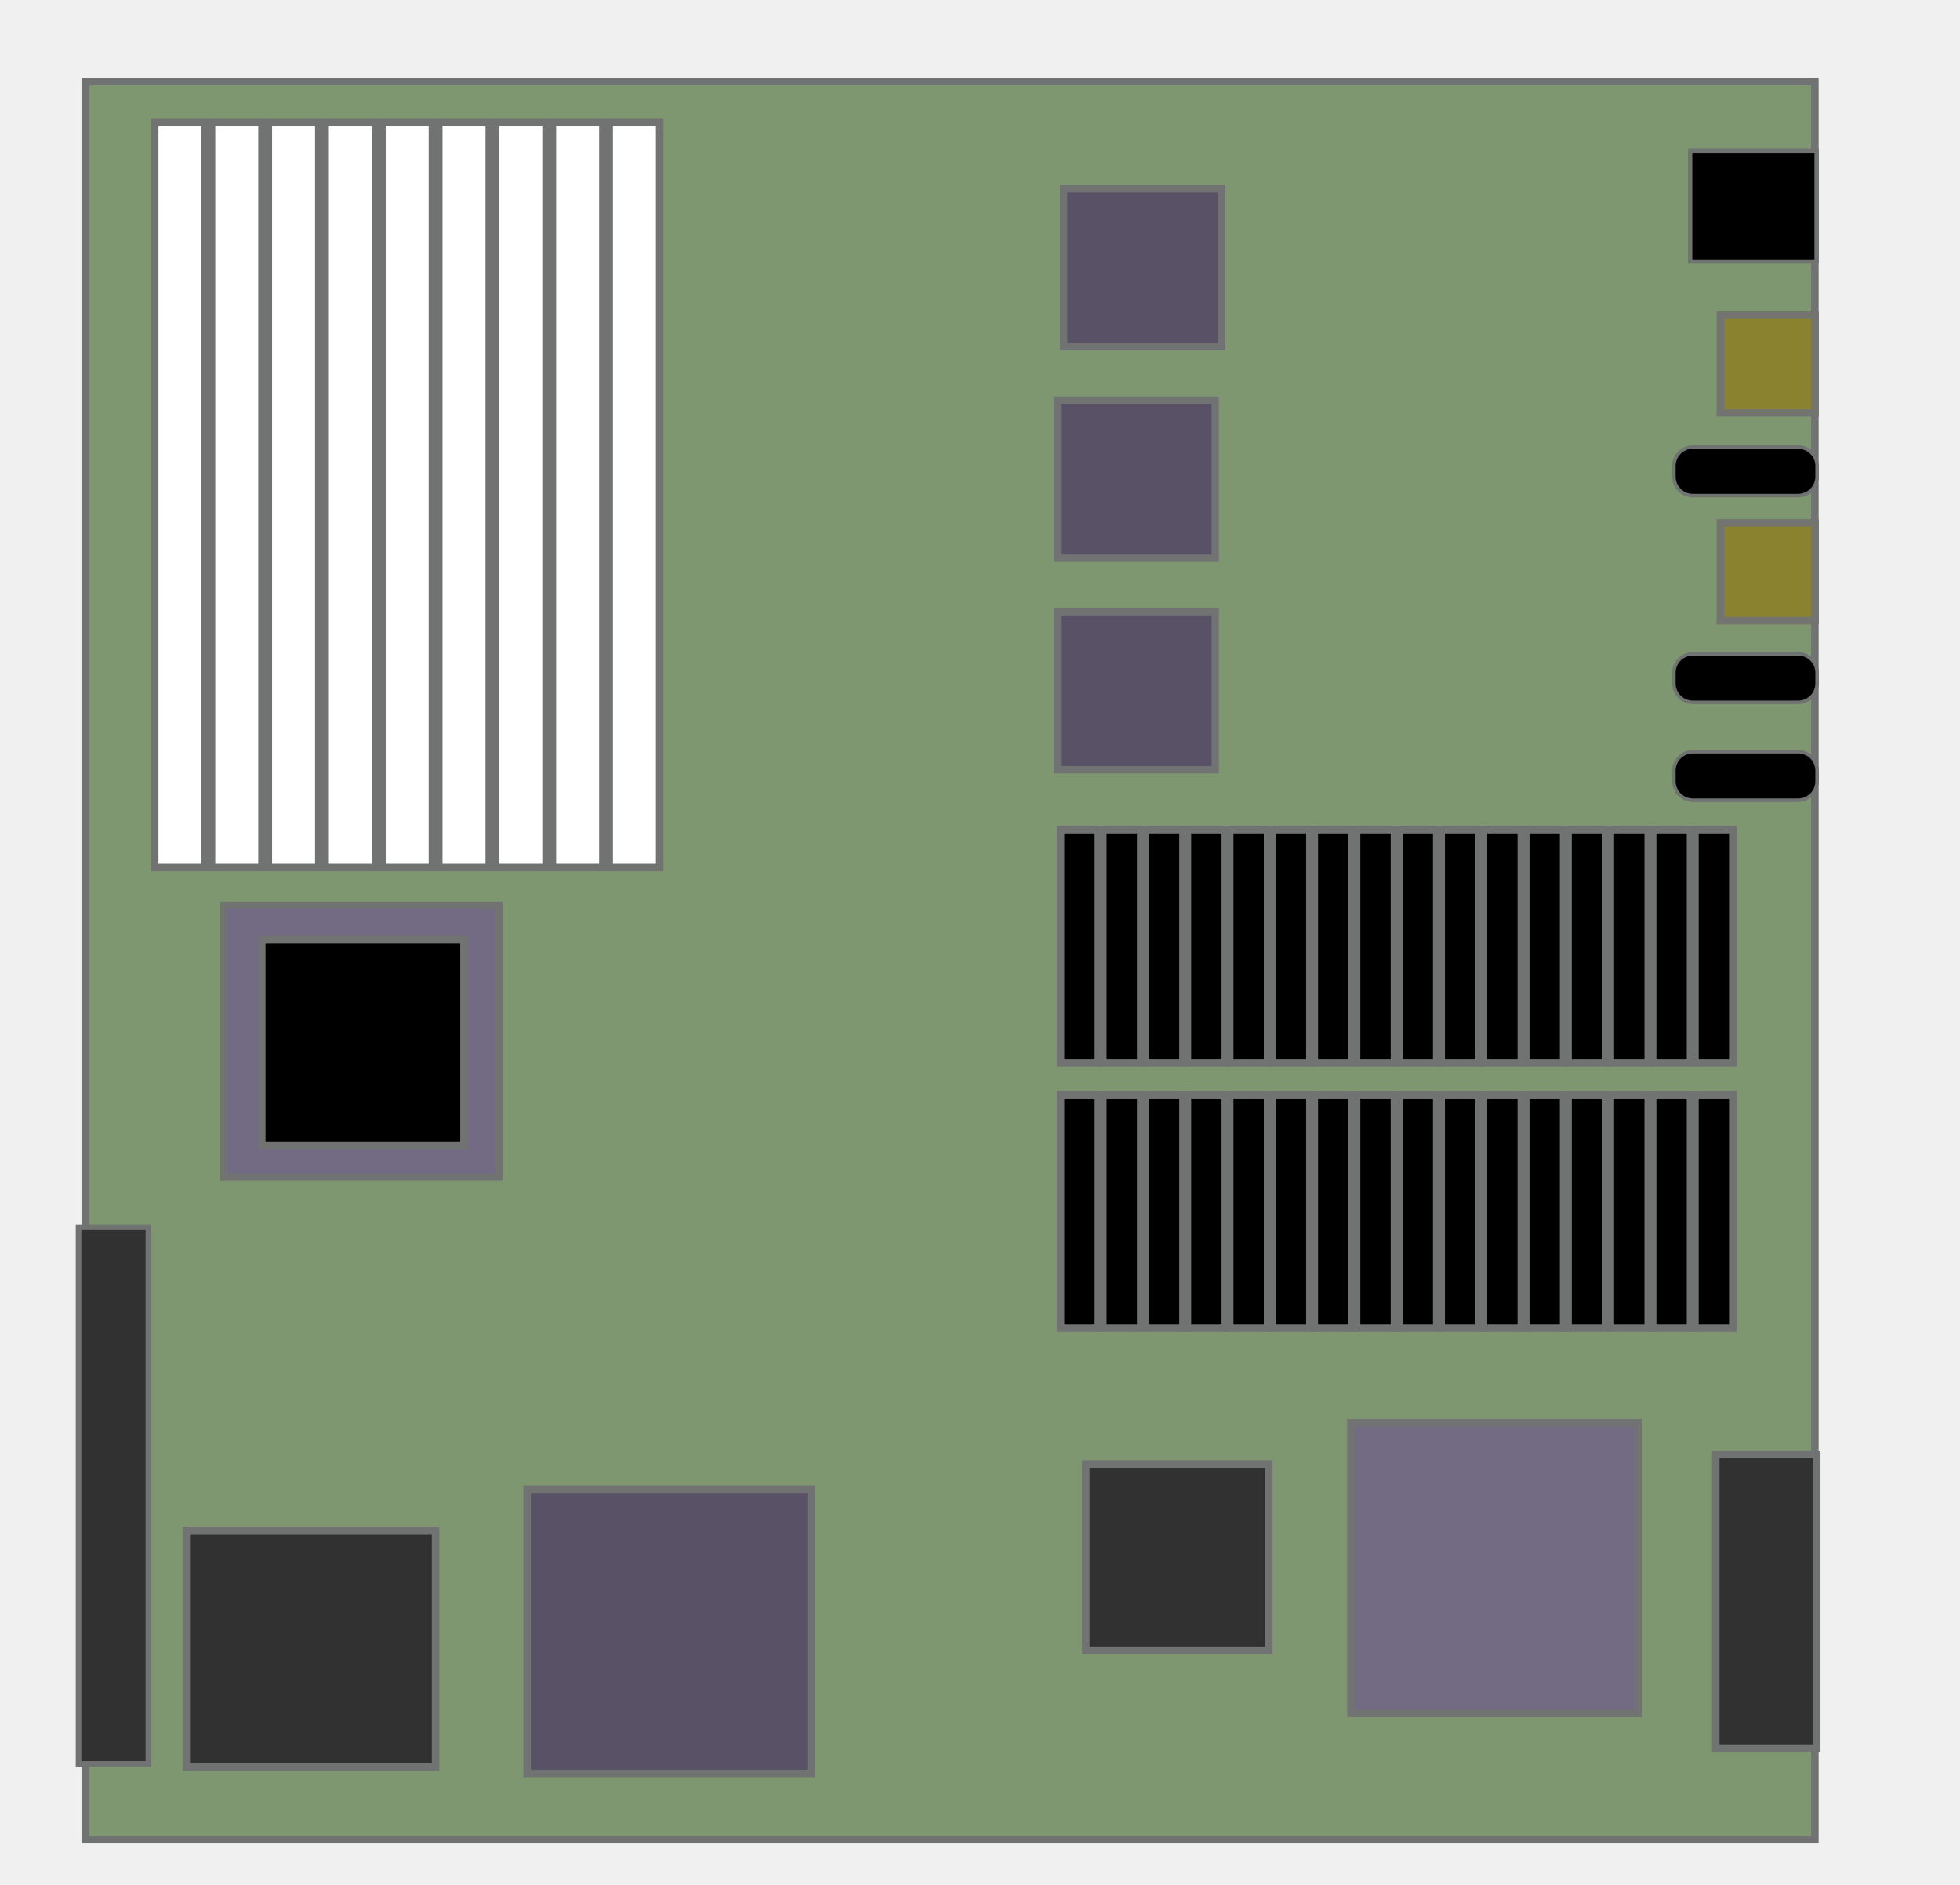
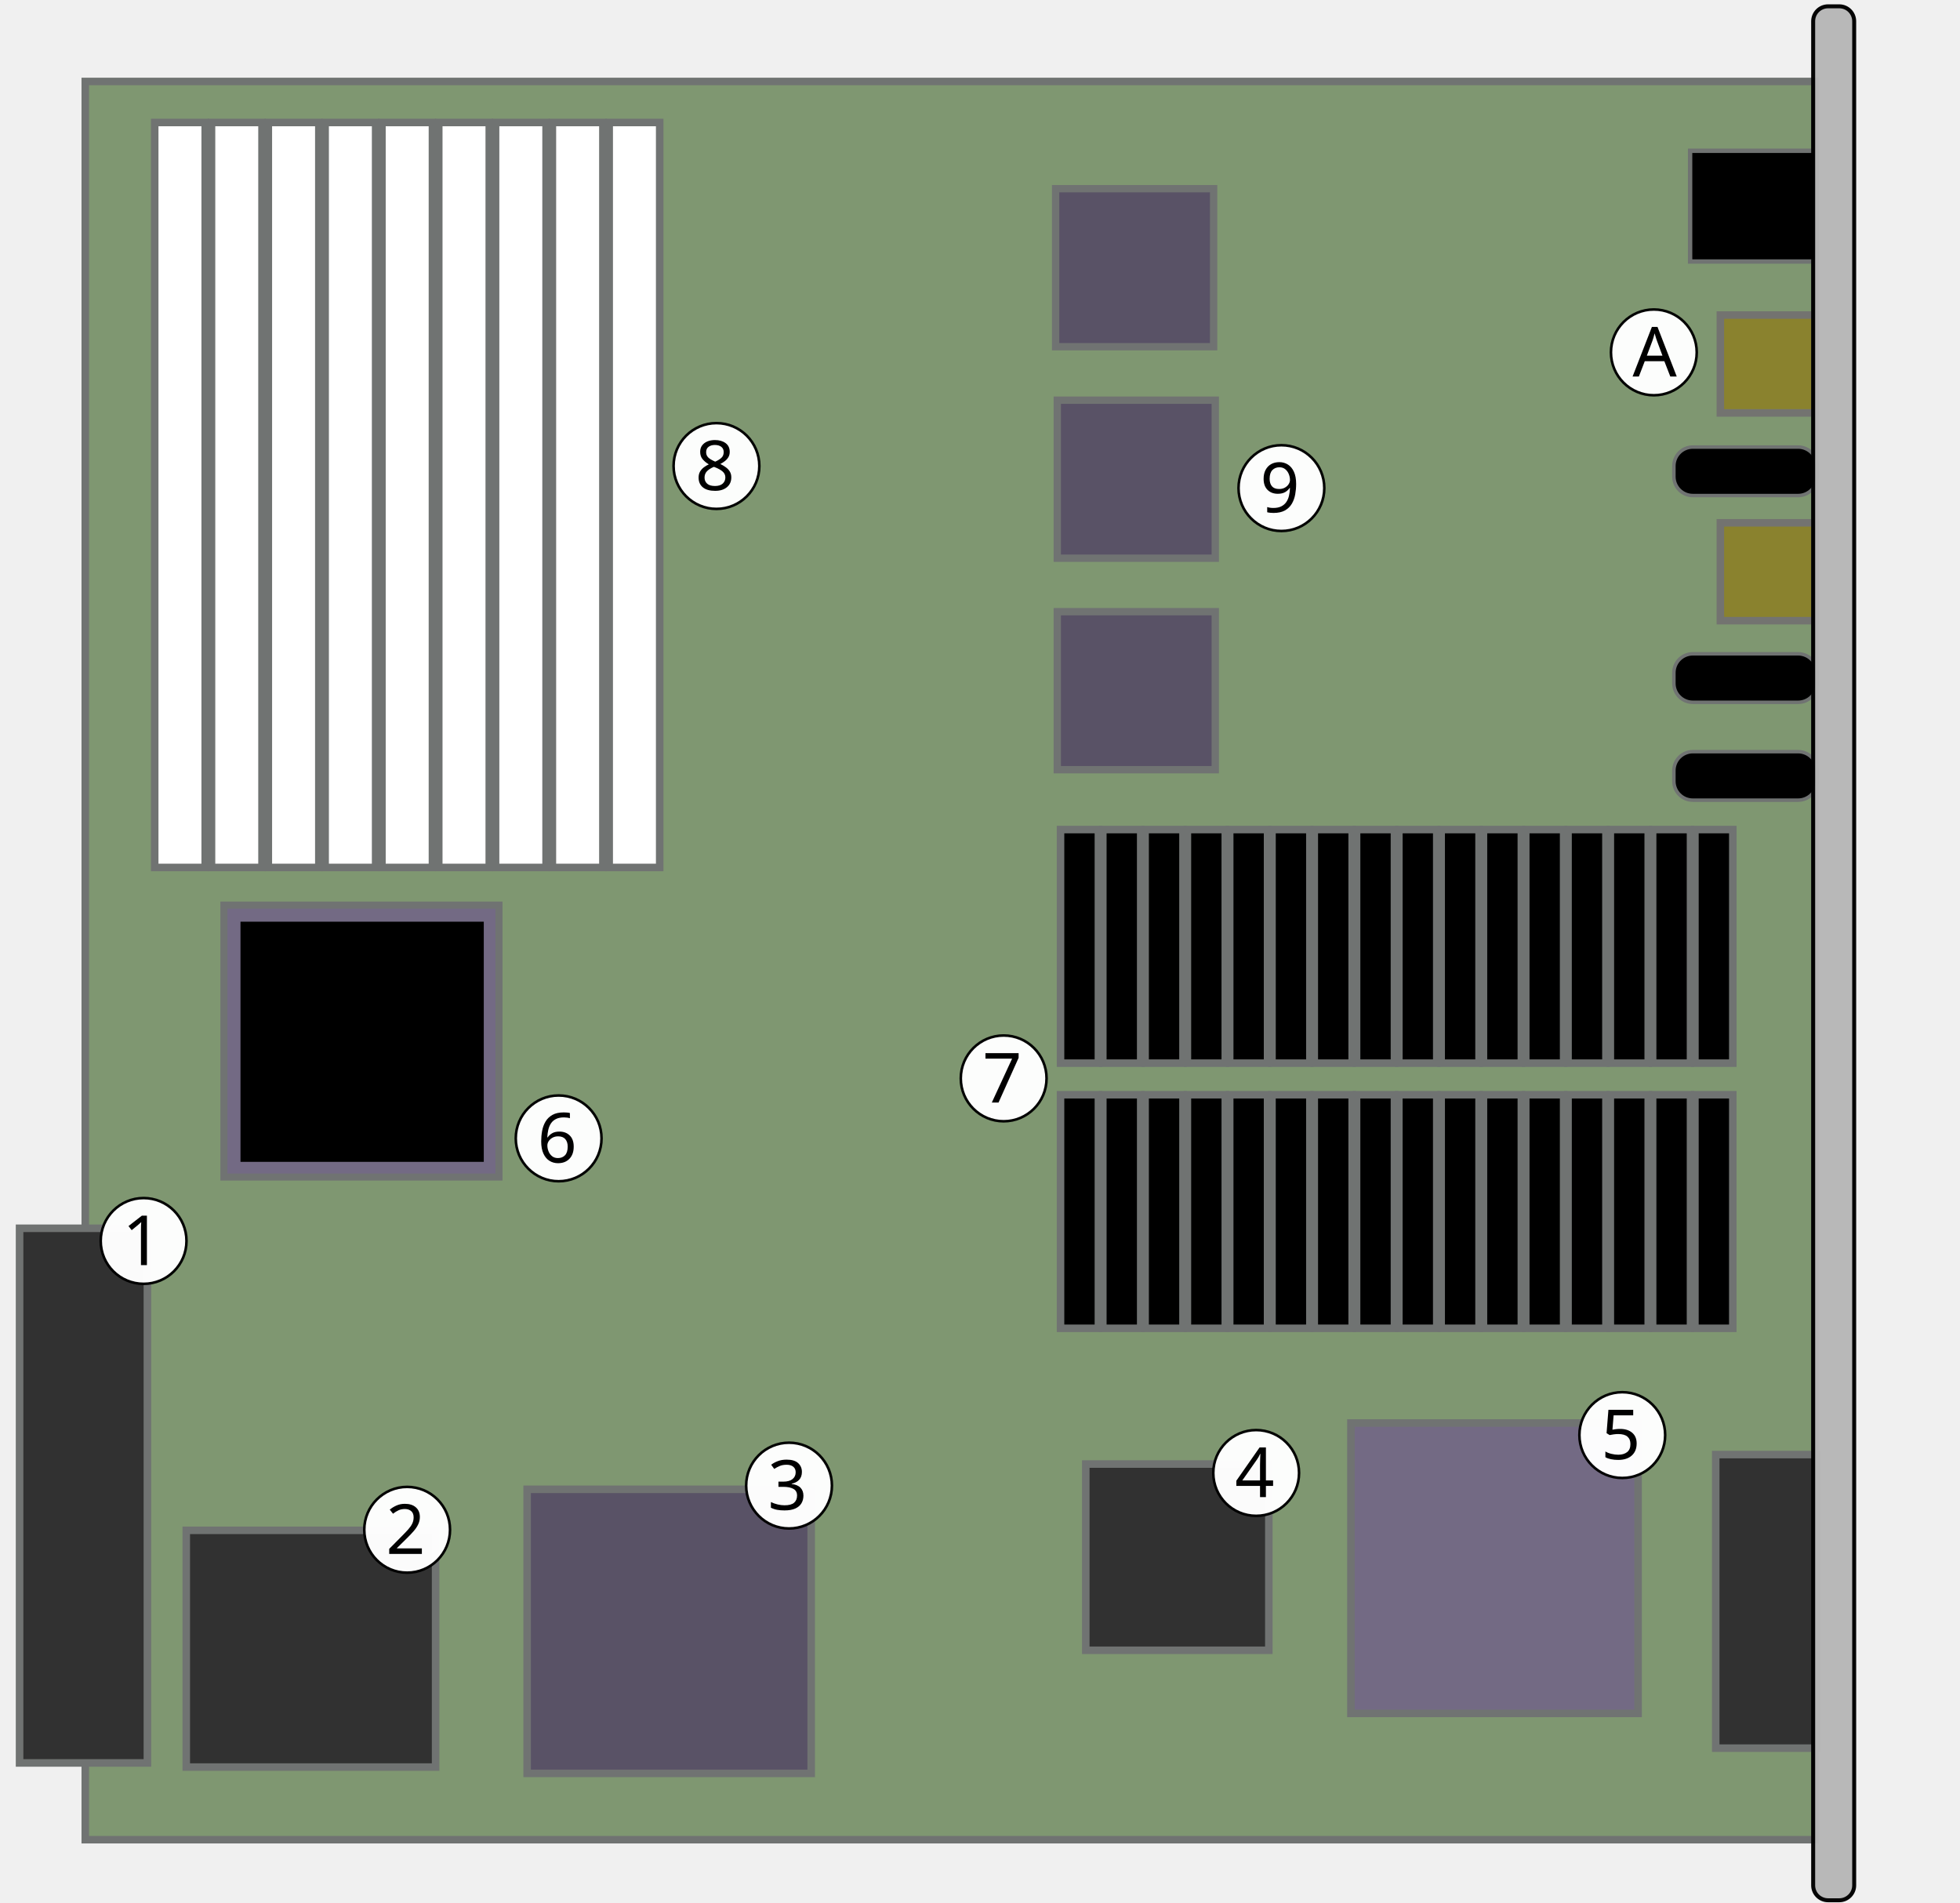
- <svg xmlns="http://www.w3.org/2000/svg" width="260.316mm" height="250.256mm" viewBox="0 0 260.316 250.256" version="1.1" id="svg8">
+ <svg xmlns="http://www.w3.org/2000/svg" width="260.316mm" height="252.616mm" viewBox="0 0 260.316 252.616" version="1.1" id="svg8">
  <defs id="defs2" />
  <g id="layer1" transform="translate(27.67268,5.992506)">
+     <rect style="fill:#7f9771;fill-opacity:1;stroke:#707372;stroke-width:1;stroke-miterlimit:4;stroke-dasharray:none;stroke-opacity:1" id="rect1758" width="229.715" height="233.488" x="-16.348" y="4.826" ry="0" />
    <rect style="fill:none;fill-opacity:1;stroke:none;stroke-width:1.016;stroke-miterlimit:4;stroke-dasharray:none;stroke-opacity:1" id="rect881" width="260.316" height="250.256" x="-27.673" y="-5.993" />
-     <rect style="fill:#7f9771;fill-opacity:1;stroke:#707372;stroke-width:1;stroke-miterlimit:4;stroke-dasharray:none;stroke-opacity:1" id="rect1758" width="229.715" height="233.488" x="-16.348" y="4.826" ry="0" />
    <rect style="fill:#ffffff;fill-opacity:1;stroke:#707372;stroke-width:1;stroke-miterlimit:4;stroke-dasharray:none;stroke-opacity:1" id="rect1760" width="6.707" height="98.928" x="-7.126" y="10.275" />
    <rect style="fill:#ffffff;fill-opacity:1;stroke:#707372;stroke-width:1;stroke-miterlimit:4;stroke-dasharray:none;stroke-opacity:1" id="rect1760-7" width="6.707" height="98.928" x="0.419" y="10.275" />
    <rect style="fill:#ffffff;fill-opacity:1;stroke:#707372;stroke-width:1;stroke-miterlimit:4;stroke-dasharray:none;stroke-opacity:1" id="rect1760-9" width="6.707" height="98.928" x="15.51" y="10.275" />
    <rect style="fill:#ffffff;fill-opacity:1;stroke:#707372;stroke-width:1;stroke-miterlimit:4;stroke-dasharray:none;stroke-opacity:1" id="rect1760-3" width="6.707" height="98.928" x="30.601" y="10.275" />
    <rect style="fill:#ffffff;fill-opacity:1;stroke:#707372;stroke-width:1;stroke-miterlimit:4;stroke-dasharray:none;stroke-opacity:1" id="rect1760-8" width="6.707" height="98.928" x="45.692" y="10.275" />
    <rect style="fill:#ffffff;fill-opacity:1;stroke:#707372;stroke-width:1;stroke-miterlimit:4;stroke-dasharray:none;stroke-opacity:1" id="rect1760-0" width="6.707" height="98.928" x="23.055" y="10.275" />
    <rect style="fill:#ffffff;fill-opacity:1;stroke:#707372;stroke-width:1;stroke-miterlimit:4;stroke-dasharray:none;stroke-opacity:1" id="rect1760-2" width="6.707" height="98.928" x="53.237" y="10.275" />
    <rect style="fill:#ffffff;fill-opacity:1;stroke:#707372;stroke-width:1;stroke-miterlimit:4;stroke-dasharray:none;stroke-opacity:1" id="rect1760-4" width="6.707" height="98.928" x="7.965" y="10.275" />
    <rect style="fill:#ffffff;fill-opacity:1;stroke:#707372;stroke-width:1;stroke-miterlimit:4;stroke-dasharray:none;stroke-opacity:1" id="rect1760-83" width="6.707" height="98.928" x="38.146" y="10.275" />
    <rect style="fill:#736a84;fill-opacity:1;stroke:#707372;stroke-width:1;stroke-miterlimit:4;stroke-dasharray:none;stroke-opacity:1" id="rect5508" width="38.146" height="38.565" x="151.746" y="182.981" />
    <rect style="fill:#595266;fill-opacity:1;stroke:#707372;stroke-width:1;stroke-miterlimit:4;stroke-dasharray:none;stroke-opacity:1" id="rect5510" width="37.727" height="37.727" x="42.338" y="191.784" />
    <rect style="fill:#736a84;fill-opacity:1;stroke:#707372;stroke-width:0.932;stroke-miterlimit:4;stroke-dasharray:none;stroke-opacity:1" id="rect5512" width="36.538" height="36.118" x="2.062" y="114.2" />
    <rect style="fill:#313131;fill-opacity:1;stroke:#707372;stroke-width:1;stroke-miterlimit:4;stroke-dasharray:none;stroke-opacity:1" id="rect5514" width="33.116" height="31.439" x="-2.934" y="197.233" />
-     <rect style="fill:#313131;fill-opacity:1;stroke:#707372;stroke-width:0.744;stroke-miterlimit:4;stroke-dasharray:none;stroke-opacity:1" id="rect5516" width="9.276" height="71.262" x="-17.24" y="156.991" />
+     <rect style="fill:#313131;fill-opacity:1;stroke:#707372;stroke-width:1.005;stroke-miterlimit:4;stroke-dasharray:none;stroke-opacity:1" id="rect5516" width="16.979" height="71.001" x="-25.074" y="157.121" />
    <rect style="fill:#313131;fill-opacity:1;stroke:#707372;stroke-width:1;stroke-miterlimit:4;stroke-dasharray:none;stroke-opacity:1" id="rect5518" width="24.313" height="24.732" x="116.534" y="188.43" />
    <rect style="fill:#313131;fill-opacity:1;stroke:#707372;stroke-width:1;stroke-miterlimit:4;stroke-dasharray:none;stroke-opacity:1" id="rect5520" width="13.414" height="38.985" x="200.2" y="187.173" />
    <g id="g5726">
      <rect y="104.173" x="113.181" height="31.02" width="5.03" id="rect5522" style="fill:#000000;fill-opacity:1;stroke:#707372;stroke-width:1;stroke-miterlimit:4;stroke-dasharray:none;stroke-opacity:1" />
      <rect y="104.173" x="118.798" height="31.02" width="5.03" id="rect5522-9" style="fill:#000000;fill-opacity:1;stroke:#707372;stroke-width:1;stroke-miterlimit:4;stroke-dasharray:none;stroke-opacity:1" />
      <rect y="104.173" x="124.415" height="31.02" width="5.03" id="rect5522-0" style="fill:#000000;fill-opacity:1;stroke:#707372;stroke-width:1;stroke-miterlimit:4;stroke-dasharray:none;stroke-opacity:1" />
      <rect y="104.173" x="130.032" height="31.02" width="5.03" id="rect5522-5" style="fill:#000000;fill-opacity:1;stroke:#707372;stroke-width:1;stroke-miterlimit:4;stroke-dasharray:none;stroke-opacity:1" />
      <rect y="104.173" x="141.267" height="31.02" width="5.03" id="rect5522-2" style="fill:#000000;fill-opacity:1;stroke:#707372;stroke-width:1;stroke-miterlimit:4;stroke-dasharray:none;stroke-opacity:1" />
      <rect y="104.173" x="135.649" height="31.02" width="5.03" id="rect5522-27" style="fill:#000000;fill-opacity:1;stroke:#707372;stroke-width:1;stroke-miterlimit:4;stroke-dasharray:none;stroke-opacity:1" />
      <rect y="104.173" x="152.501" height="31.02" width="5.03" id="rect5522-3" style="fill:#000000;fill-opacity:1;stroke:#707372;stroke-width:1;stroke-miterlimit:4;stroke-dasharray:none;stroke-opacity:1" />
      <rect y="104.173" x="163.735" height="31.02" width="5.03" id="rect5522-7" style="fill:#000000;fill-opacity:1;stroke:#707372;stroke-width:1;stroke-miterlimit:4;stroke-dasharray:none;stroke-opacity:1" />
      <rect y="104.173" x="146.884" height="31.02" width="5.03" id="rect5522-90" style="fill:#000000;fill-opacity:1;stroke:#707372;stroke-width:1;stroke-miterlimit:4;stroke-dasharray:none;stroke-opacity:1" />
      <rect y="104.173" x="158.118" height="31.02" width="5.03" id="rect5522-23" style="fill:#000000;fill-opacity:1;stroke:#707372;stroke-width:1;stroke-miterlimit:4;stroke-dasharray:none;stroke-opacity:1" />
      <rect y="104.173" x="169.352" height="31.02" width="5.03" id="rect5522-99" style="fill:#000000;fill-opacity:1;stroke:#707372;stroke-width:1;stroke-miterlimit:4;stroke-dasharray:none;stroke-opacity:1" />
      <rect y="104.173" x="174.969" height="31.02" width="5.03" id="rect5522-70" style="fill:#000000;fill-opacity:1;stroke:#707372;stroke-width:1;stroke-miterlimit:4;stroke-dasharray:none;stroke-opacity:1" />
      <rect y="104.173" x="180.586" height="31.02" width="5.03" id="rect5522-39" style="fill:#000000;fill-opacity:1;stroke:#707372;stroke-width:1;stroke-miterlimit:4;stroke-dasharray:none;stroke-opacity:1" />
      <rect y="104.173" x="186.204" height="31.02" width="5.03" id="rect5522-8" style="fill:#000000;fill-opacity:1;stroke:#707372;stroke-width:1;stroke-miterlimit:4;stroke-dasharray:none;stroke-opacity:1" />
      <rect y="104.173" x="191.821" height="31.02" width="5.03" id="rect5522-6" style="fill:#000000;fill-opacity:1;stroke:#707372;stroke-width:1;stroke-miterlimit:4;stroke-dasharray:none;stroke-opacity:1" />
      <rect y="104.173" x="197.438" height="31.02" width="5.03" id="rect5522-57" style="fill:#000000;fill-opacity:1;stroke:#707372;stroke-width:1;stroke-miterlimit:4;stroke-dasharray:none;stroke-opacity:1" />
    </g>
    <g id="g5708" transform="translate(-0.209549)">
      <rect y="139.385" x="113.39" height="31.02" width="5.03" id="rect5522-62" style="fill:#000000;fill-opacity:1;stroke:#707372;stroke-width:1;stroke-miterlimit:4;stroke-dasharray:none;stroke-opacity:1" />
      <rect y="139.385" x="119.008" height="31.02" width="5.03" id="rect5522-9-7" style="fill:#000000;fill-opacity:1;stroke:#707372;stroke-width:1;stroke-miterlimit:4;stroke-dasharray:none;stroke-opacity:1" />
      <rect y="139.385" x="124.625" height="31.02" width="5.03" id="rect5522-0-0" style="fill:#000000;fill-opacity:1;stroke:#707372;stroke-width:1;stroke-miterlimit:4;stroke-dasharray:none;stroke-opacity:1" />
      <rect y="139.385" x="130.242" height="31.02" width="5.03" id="rect5522-5-3" style="fill:#000000;fill-opacity:1;stroke:#707372;stroke-width:1;stroke-miterlimit:4;stroke-dasharray:none;stroke-opacity:1" />
      <rect y="139.385" x="141.476" height="31.02" width="5.03" id="rect5522-2-9" style="fill:#000000;fill-opacity:1;stroke:#707372;stroke-width:1;stroke-miterlimit:4;stroke-dasharray:none;stroke-opacity:1" />
      <rect y="139.385" x="135.859" height="31.02" width="5.03" id="rect5522-27-9" style="fill:#000000;fill-opacity:1;stroke:#707372;stroke-width:1;stroke-miterlimit:4;stroke-dasharray:none;stroke-opacity:1" />
      <rect y="139.385" x="152.71" height="31.02" width="5.03" id="rect5522-3-9" style="fill:#000000;fill-opacity:1;stroke:#707372;stroke-width:1;stroke-miterlimit:4;stroke-dasharray:none;stroke-opacity:1" />
      <rect y="139.385" x="163.945" height="31.02" width="5.03" id="rect5522-7-1" style="fill:#000000;fill-opacity:1;stroke:#707372;stroke-width:1;stroke-miterlimit:4;stroke-dasharray:none;stroke-opacity:1" />
      <rect y="139.385" x="147.093" height="31.02" width="5.03" id="rect5522-90-7" style="fill:#000000;fill-opacity:1;stroke:#707372;stroke-width:1;stroke-miterlimit:4;stroke-dasharray:none;stroke-opacity:1" />
      <rect y="139.385" x="158.327" height="31.02" width="5.03" id="rect5522-23-2" style="fill:#000000;fill-opacity:1;stroke:#707372;stroke-width:1;stroke-miterlimit:4;stroke-dasharray:none;stroke-opacity:1" />
      <rect y="139.385" x="169.562" height="31.02" width="5.03" id="rect5522-99-3" style="fill:#000000;fill-opacity:1;stroke:#707372;stroke-width:1;stroke-miterlimit:4;stroke-dasharray:none;stroke-opacity:1" />
      <rect y="139.385" x="175.179" height="31.02" width="5.03" id="rect5522-70-6" style="fill:#000000;fill-opacity:1;stroke:#707372;stroke-width:1;stroke-miterlimit:4;stroke-dasharray:none;stroke-opacity:1" />
      <rect y="139.385" x="180.796" height="31.02" width="5.03" id="rect5522-39-5" style="fill:#000000;fill-opacity:1;stroke:#707372;stroke-width:1;stroke-miterlimit:4;stroke-dasharray:none;stroke-opacity:1" />
      <rect y="139.385" x="186.413" height="31.02" width="5.03" id="rect5522-8-5" style="fill:#000000;fill-opacity:1;stroke:#707372;stroke-width:1;stroke-miterlimit:4;stroke-dasharray:none;stroke-opacity:1" />
      <rect y="139.385" x="192.03" height="31.02" width="5.03" id="rect5522-6-8" style="fill:#000000;fill-opacity:1;stroke:#707372;stroke-width:1;stroke-miterlimit:4;stroke-dasharray:none;stroke-opacity:1" />
      <rect y="139.385" x="197.647" height="31.02" width="5.03" id="rect5522-57-1" style="fill:#000000;fill-opacity:1;stroke:#707372;stroke-width:1;stroke-miterlimit:4;stroke-dasharray:none;stroke-opacity:1" />
    </g>
-     <rect style="fill:#000000;fill-opacity:1;stroke:#707372;stroke-width:1;stroke-miterlimit:4;stroke-dasharray:none;stroke-opacity:1" id="rect5730" width="26.862" height="27.281" x="7.092" y="118.811" />
-     <rect style="fill:#595266;fill-opacity:1;stroke:#707372;stroke-width:0.974;stroke-miterlimit:4;stroke-dasharray:none;stroke-opacity:1" id="rect5732" width="20.985" height="20.985" x="113.587" y="19.065" />
+     <rect style="fill:#000000;fill-opacity:1;stroke:none;stroke-width:1.186;stroke-miterlimit:4;stroke-dasharray:none;stroke-opacity:1" id="rect5730" width="32.312" height="31.892" x="4.268" y="116.406" />
+     <rect style="fill:#595266;fill-opacity:1;stroke:#707372;stroke-width:0.974;stroke-miterlimit:4;stroke-dasharray:none;stroke-opacity:1" id="rect5732" width="20.985" height="20.985" x="112.529" y="19.065" />
    <rect style="fill:#595266;fill-opacity:1;stroke:#707372;stroke-width:0.974;stroke-miterlimit:4;stroke-dasharray:none;stroke-opacity:1" id="rect5732-4" width="20.985" height="20.985" x="112.749" y="47.151" />
    <rect style="fill:#595266;fill-opacity:1;stroke:#707372;stroke-width:0.974;stroke-miterlimit:4;stroke-dasharray:none;stroke-opacity:1" id="rect5732-7" width="20.985" height="20.985" x="112.749" y="75.236" />
    <rect style="fill:#000000;fill-opacity:1;stroke:#707372;stroke-width:0.581;stroke-miterlimit:4;stroke-dasharray:none;stroke-opacity:1" id="rect5730-1" width="16.802" height="14.706" x="196.798" y="14.031" />
    <rect style="fill:#000000;fill-opacity:1;stroke:#707372;stroke-width:0.462;stroke-miterlimit:4;stroke-dasharray:none;stroke-opacity:1" id="rect5730-3" width="19.016" height="6.44" x="194.643" y="53.375" ry="2.515" />
    <rect style="fill:#8a822e;fill-opacity:1;stroke:#737370;stroke-width:1;stroke-miterlimit:4;stroke-dasharray:none;stroke-opacity:1" id="rect5778" width="12.576" height="12.995" x="200.815" y="35.846" />
    <rect style="fill:#8a822e;fill-opacity:1;stroke:#737370;stroke-width:1;stroke-miterlimit:4;stroke-dasharray:none;stroke-opacity:1" id="rect5778-8" width="12.576" height="12.995" x="200.815" y="63.436" />
    <rect style="fill:#000000;fill-opacity:1;stroke:#707372;stroke-width:0.462;stroke-miterlimit:4;stroke-dasharray:none;stroke-opacity:1" id="rect5730-3-4" width="19.016" height="6.44" x="194.643" y="80.832" ry="2.515" />
    <rect style="fill:#000000;fill-opacity:1;stroke:#707372;stroke-width:0.462;stroke-miterlimit:4;stroke-dasharray:none;stroke-opacity:1" id="rect5730-3-8" width="19.016" height="6.44" x="194.643" y="93.827" ry="2.515" />
+     <rect style="opacity:0.98;fill:#b7b7b7;fill-opacity:1;stroke:#000000;stroke-width:0.529;stroke-miterlimit:4;stroke-dasharray:none;stroke-dashoffset:0;stroke-opacity:1" id="rect21128" width="5.449" height="251.513" x="213.141" y="-5.154" ry="1.981" />
+     <rect style="opacity:0.98;fill:none;fill-opacity:1;stroke:none;stroke-width:0.744;stroke-miterlimit:4;stroke-dasharray:none;stroke-dashoffset:0;stroke-opacity:1" id="rect21130" width="4.192" height="220.493" x="220.487" y="10.356" />
+     <g id="g20049" transform="matrix(0.1837667,0,0,0.1837667,100.412,92.94974)">
+       <circle r="30.995" cy="358.355" cx="-593.207" id="path20040" style="opacity:0.98;fill:#ffffff;fill-opacity:1;stroke:#000000;stroke-width:1.875;stroke-miterlimit:4;stroke-dasharray:none;stroke-dashoffset:0;stroke-opacity:1" />
+       <text id="text20044" y="375.801" x="-608.57" style="font-style:normal;font-weight:normal;font-size:7.5px;line-height:1.25;font-family:sans-serif;letter-spacing:0px;word-spacing:0px;fill:#000000;fill-opacity:1;stroke:none;stroke-width:0.938" xml:space="preserve">
+         <tspan style="font-size:50px;stroke-width:0.938" y="375.801" x="-608.57" id="tspan20042">1</tspan>
+       </text>
+     </g>
+     <g id="g20049-4" transform="matrix(0.1837667,0,0,0.1837667,135.4143,131.3055)">
+       <circle r="30.995" cy="358.355" cx="-593.207" id="path20040-3" style="opacity:0.98;fill:#ffffff;fill-opacity:1;stroke:#000000;stroke-width:1.875;stroke-miterlimit:4;stroke-dasharray:none;stroke-dashoffset:0;stroke-opacity:1" />
+       <text id="text20044-6" y="375.801" x="-608.57" style="font-style:normal;font-weight:normal;font-size:7.5px;line-height:1.25;font-family:sans-serif;letter-spacing:0px;word-spacing:0px;fill:#000000;fill-opacity:1;stroke:none;stroke-width:0.938" xml:space="preserve">
+         <tspan style="font-size:50px;stroke-width:0.938" y="375.801" x="-608.57" id="tspan20042-5">2</tspan>
+       </text>
+     </g>
+     <g id="g20049-9" transform="matrix(0.1837667,0,0,0.1837667,186.1361,125.4369)">
+       <circle r="30.995" cy="358.355" cx="-593.207" id="path20040-5" style="opacity:0.98;fill:#ffffff;fill-opacity:1;stroke:#000000;stroke-width:1.875;stroke-miterlimit:4;stroke-dasharray:none;stroke-dashoffset:0;stroke-opacity:1" />
+       <text id="text20044-4" y="375.801" x="-608.57" style="font-style:normal;font-weight:normal;font-size:7.5px;line-height:1.25;font-family:sans-serif;letter-spacing:0px;word-spacing:0px;fill:#000000;fill-opacity:1;stroke:none;stroke-width:0.938" xml:space="preserve">
+         <tspan style="font-size:50px;stroke-width:0.938" y="375.801" x="-608.57" id="tspan20042-9">3</tspan>
+       </text>
+     </g>
+     <g id="g20049-1" transform="matrix(0.1837667,0,0,0.1837667,248.176,123.7601)">
+       <circle r="30.995" cy="358.355" cx="-593.207" id="path20040-7" style="opacity:0.98;fill:#ffffff;fill-opacity:1;stroke:#000000;stroke-width:1.875;stroke-miterlimit:4;stroke-dasharray:none;stroke-dashoffset:0;stroke-opacity:1" />
+       <text id="text20044-5" y="375.801" x="-608.57" style="font-style:normal;font-weight:normal;font-size:7.5px;line-height:1.25;font-family:sans-serif;letter-spacing:0px;word-spacing:0px;fill:#000000;fill-opacity:1;stroke:none;stroke-width:0.938" xml:space="preserve">
+         <tspan style="font-size:50px;stroke-width:0.938" y="375.801" x="-608.57" id="tspan20042-54">4</tspan>
+       </text>
+     </g>
+     <g id="g20049-18" transform="matrix(0.1837667,0,0,0.1837667,296.8019,118.7298)">
+       <circle r="30.995" cy="358.355" cx="-593.207" id="path20040-8" style="opacity:0.98;fill:#ffffff;fill-opacity:1;stroke:#000000;stroke-width:1.875;stroke-miterlimit:4;stroke-dasharray:none;stroke-dashoffset:0;stroke-opacity:1" />
+       <text id="text20044-3" y="375.801" x="-608.57" style="font-style:normal;font-weight:normal;font-size:7.5px;line-height:1.25;font-family:sans-serif;letter-spacing:0px;word-spacing:0px;fill:#000000;fill-opacity:1;stroke:none;stroke-width:0.938" xml:space="preserve">
+         <tspan style="font-size:50px;stroke-width:0.938" y="375.801" x="-608.57" id="tspan20042-52">5</tspan>
+       </text>
+     </g>
+     <g id="g20049-2" transform="matrix(0.1837667,0,0,0.1837667,214.6409,71.36154)">
+       <circle r="30.995" cy="358.355" cx="-593.207" id="path20040-6" style="opacity:0.98;fill:#ffffff;fill-opacity:1;stroke:#000000;stroke-width:1.875;stroke-miterlimit:4;stroke-dasharray:none;stroke-dashoffset:0;stroke-opacity:1" />
+       <text id="text20044-67" y="375.801" x="-608.57" style="font-style:normal;font-weight:normal;font-size:7.5px;line-height:1.25;font-family:sans-serif;letter-spacing:0px;word-spacing:0px;fill:#000000;fill-opacity:1;stroke:none;stroke-width:0.938" xml:space="preserve">
+         <tspan style="font-size:50px;stroke-width:0.938" y="375.801" x="-608.57" id="tspan20042-8">7</tspan>
+       </text>
+     </g>
+     <g id="g20049-41" transform="matrix(0.1837667,0,0,0.1837667,155.5353,79.32612)">
+       <circle r="30.995" cy="358.355" cx="-593.207" id="path20040-71" style="opacity:0.98;fill:#ffffff;fill-opacity:1;stroke:#000000;stroke-width:1.875;stroke-miterlimit:4;stroke-dasharray:none;stroke-dashoffset:0;stroke-opacity:1" />
+       <text id="text20044-8" y="375.801" x="-608.57" style="font-style:normal;font-weight:normal;font-size:7.5px;line-height:1.25;font-family:sans-serif;letter-spacing:0px;word-spacing:0px;fill:#000000;fill-opacity:1;stroke:none;stroke-width:0.938" xml:space="preserve">
+         <tspan style="font-size:50px;stroke-width:0.938" y="375.801" x="-608.57" id="tspan20042-7">6</tspan>
+       </text>
+     </g>
+     <g id="g20049-8" transform="matrix(0.1837667,0,0,0.1837667,176.4948,-9.961041)">
+       <circle r="30.995" cy="358.355" cx="-593.207" id="path20040-77" style="opacity:0.98;fill:#ffffff;fill-opacity:1;stroke:#000000;stroke-width:1.875;stroke-miterlimit:4;stroke-dasharray:none;stroke-dashoffset:0;stroke-opacity:1" />
+       <text id="text20044-44" y="375.801" x="-608.57" style="font-style:normal;font-weight:normal;font-size:7.5px;line-height:1.25;font-family:sans-serif;letter-spacing:0px;word-spacing:0px;fill:#000000;fill-opacity:1;stroke:none;stroke-width:0.938" xml:space="preserve">
+         <tspan style="font-size:50px;stroke-width:0.938" y="375.801" x="-608.57" id="tspan20042-91">8</tspan>
+       </text>
+     </g>
+     <g id="g20049-5" transform="matrix(0.1837667,0,0,0.1837667,251.5295,-7.026721)">
+       <circle r="30.995" cy="358.355" cx="-593.207" id="path20040-55" style="opacity:0.98;fill:#ffffff;fill-opacity:1;stroke:#000000;stroke-width:1.875;stroke-miterlimit:4;stroke-dasharray:none;stroke-dashoffset:0;stroke-opacity:1" />
+       <text id="text20044-82" y="375.801" x="-608.57" style="font-style:normal;font-weight:normal;font-size:7.5px;line-height:1.25;font-family:sans-serif;letter-spacing:0px;word-spacing:0px;fill:#000000;fill-opacity:1;stroke:none;stroke-width:0.938" xml:space="preserve">
+         <tspan style="font-size:50px;stroke-width:0.938" y="375.801" x="-608.57" id="tspan20042-98">9</tspan>
+       </text>
+     </g>
+     <g id="g20049-20" transform="matrix(0.1837667,0,0,0.1837667,300.9938,-25.05183)">
+       <circle r="30.995" cy="358.355" cx="-593.207" id="path20040-74" style="opacity:0.98;fill:#ffffff;fill-opacity:1;stroke:#000000;stroke-width:1.875;stroke-miterlimit:4;stroke-dasharray:none;stroke-dashoffset:0;stroke-opacity:1" />
+       <text id="text20044-85" y="375.801" x="-608.57" style="font-style:normal;font-weight:normal;font-size:7.5px;line-height:1.25;font-family:sans-serif;letter-spacing:0px;word-spacing:0px;fill:#000000;fill-opacity:1;stroke:none;stroke-width:0.938" xml:space="preserve">
+         <tspan style="font-size:50px;stroke-width:0.938" y="375.801" x="-608.57" id="tspan20042-83">A</tspan>
+       </text>
+     </g>
  </g>
</svg>
